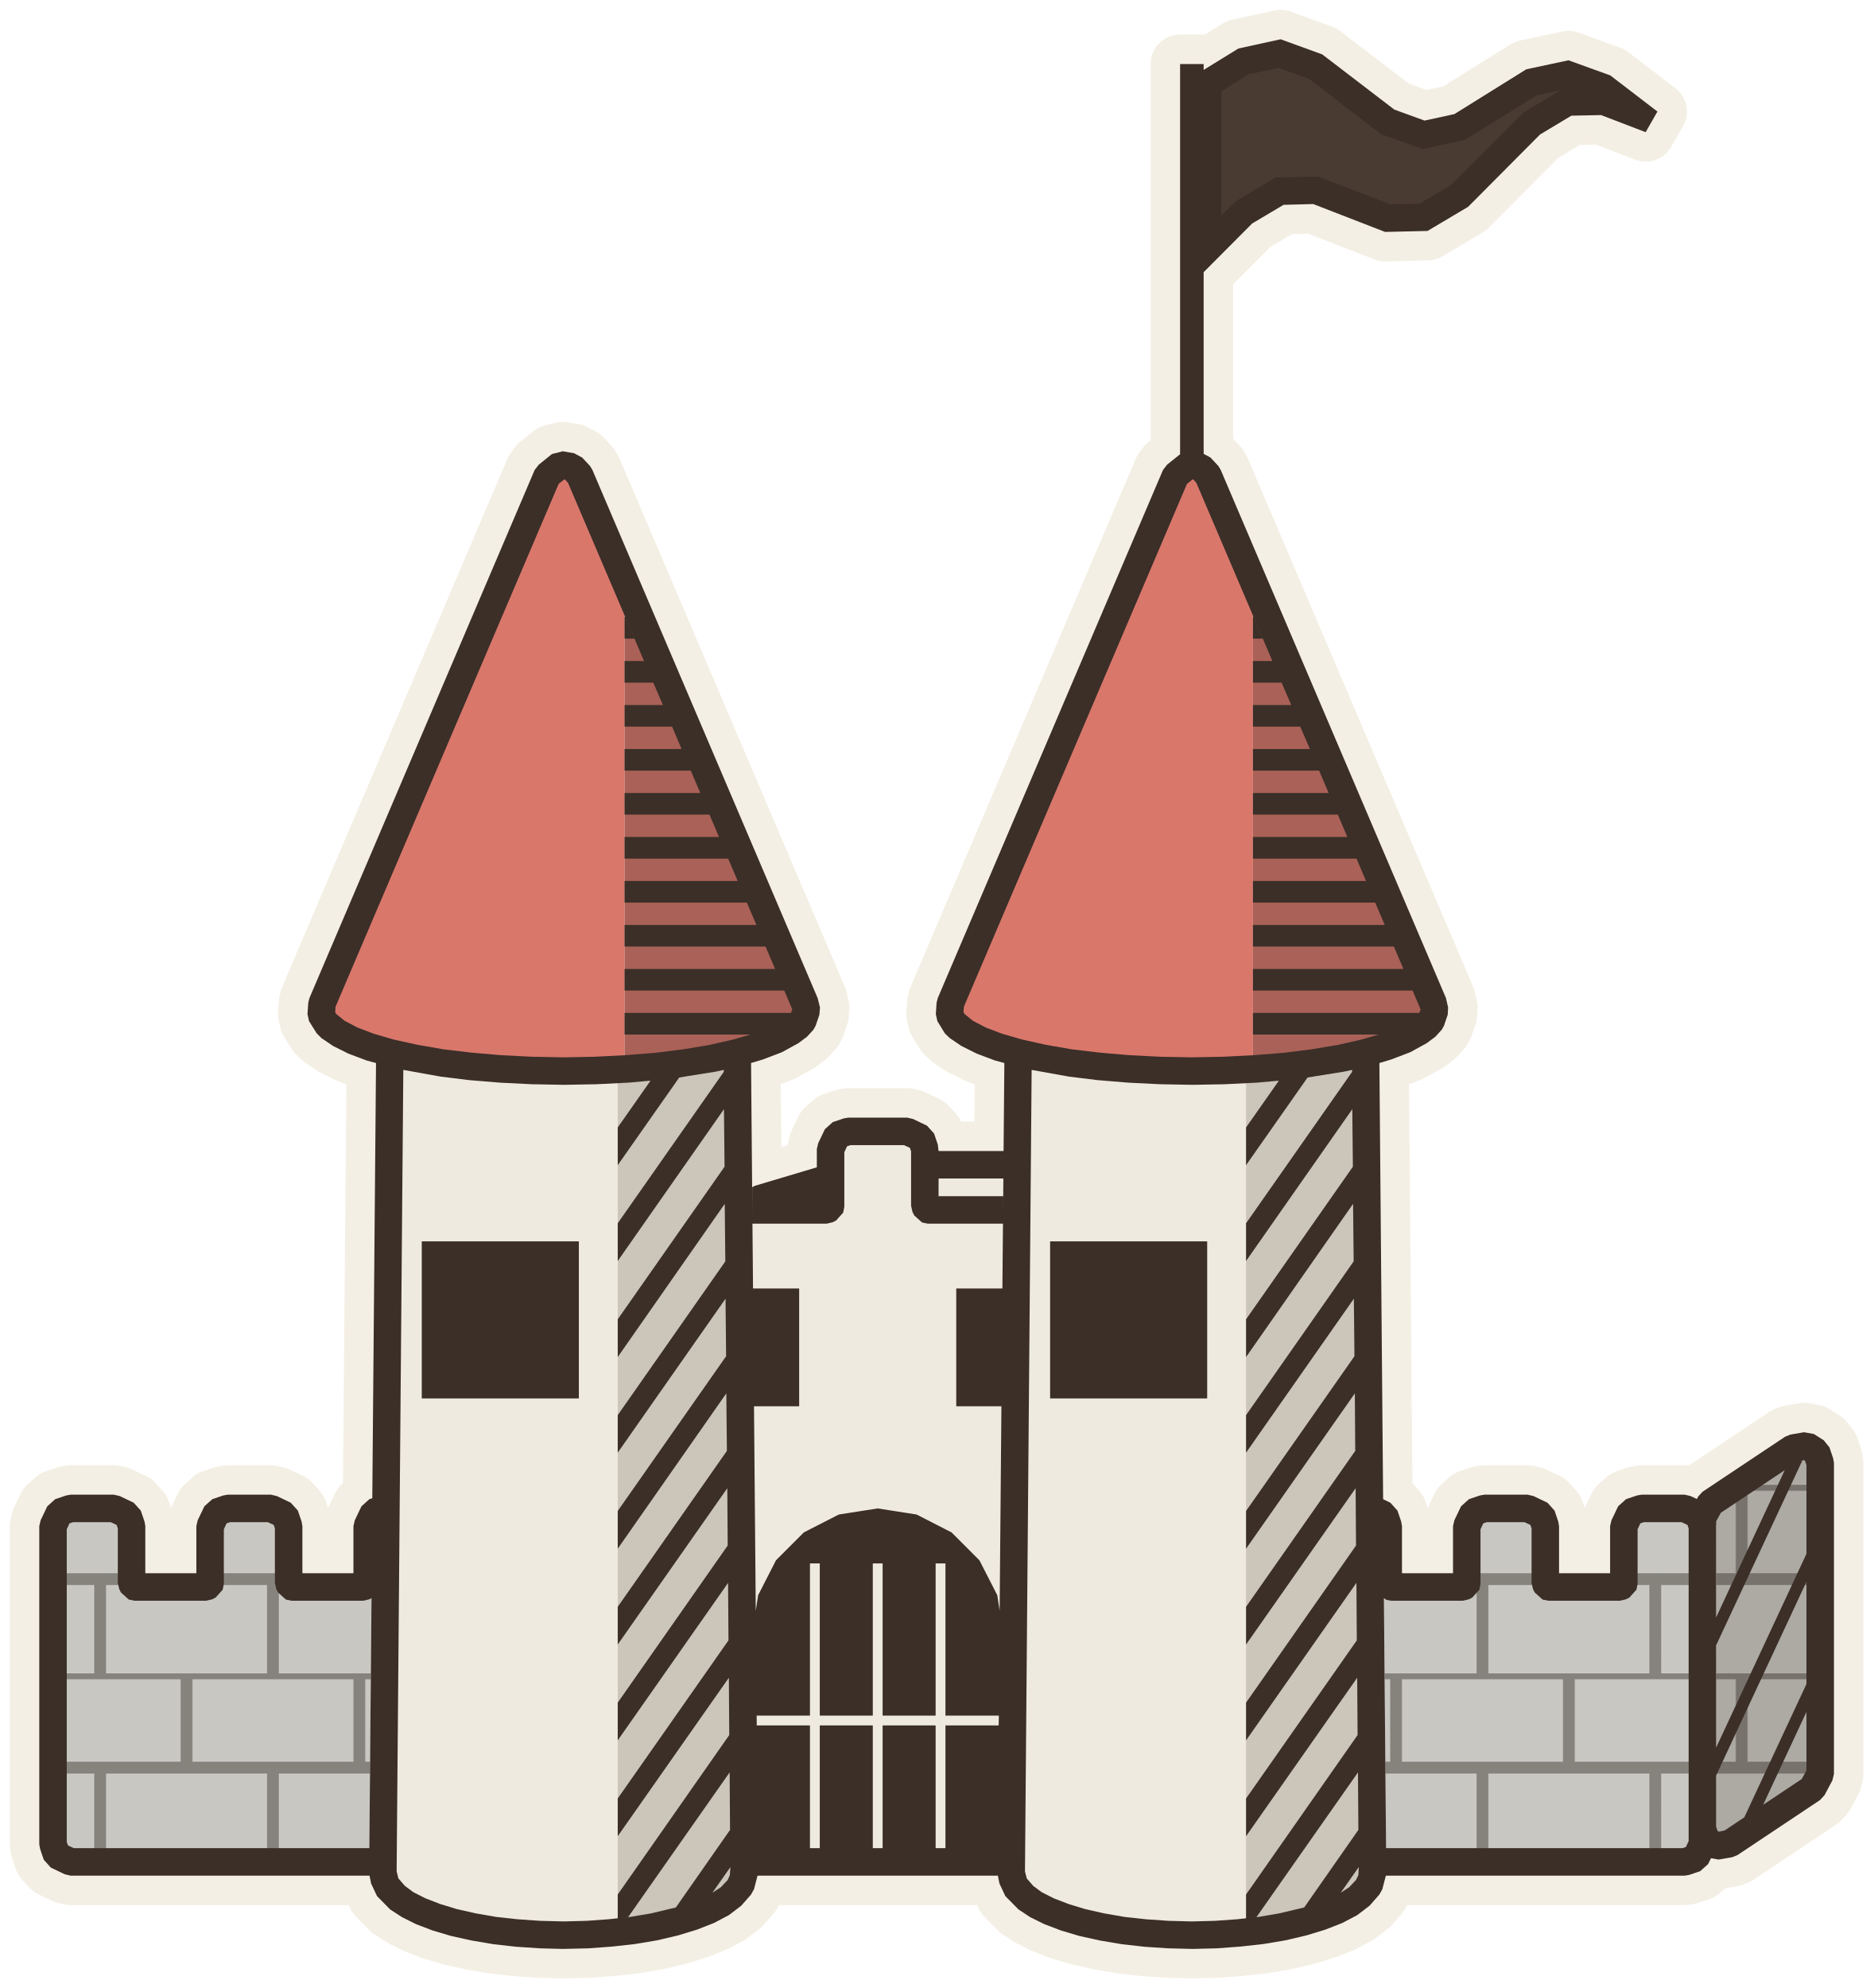
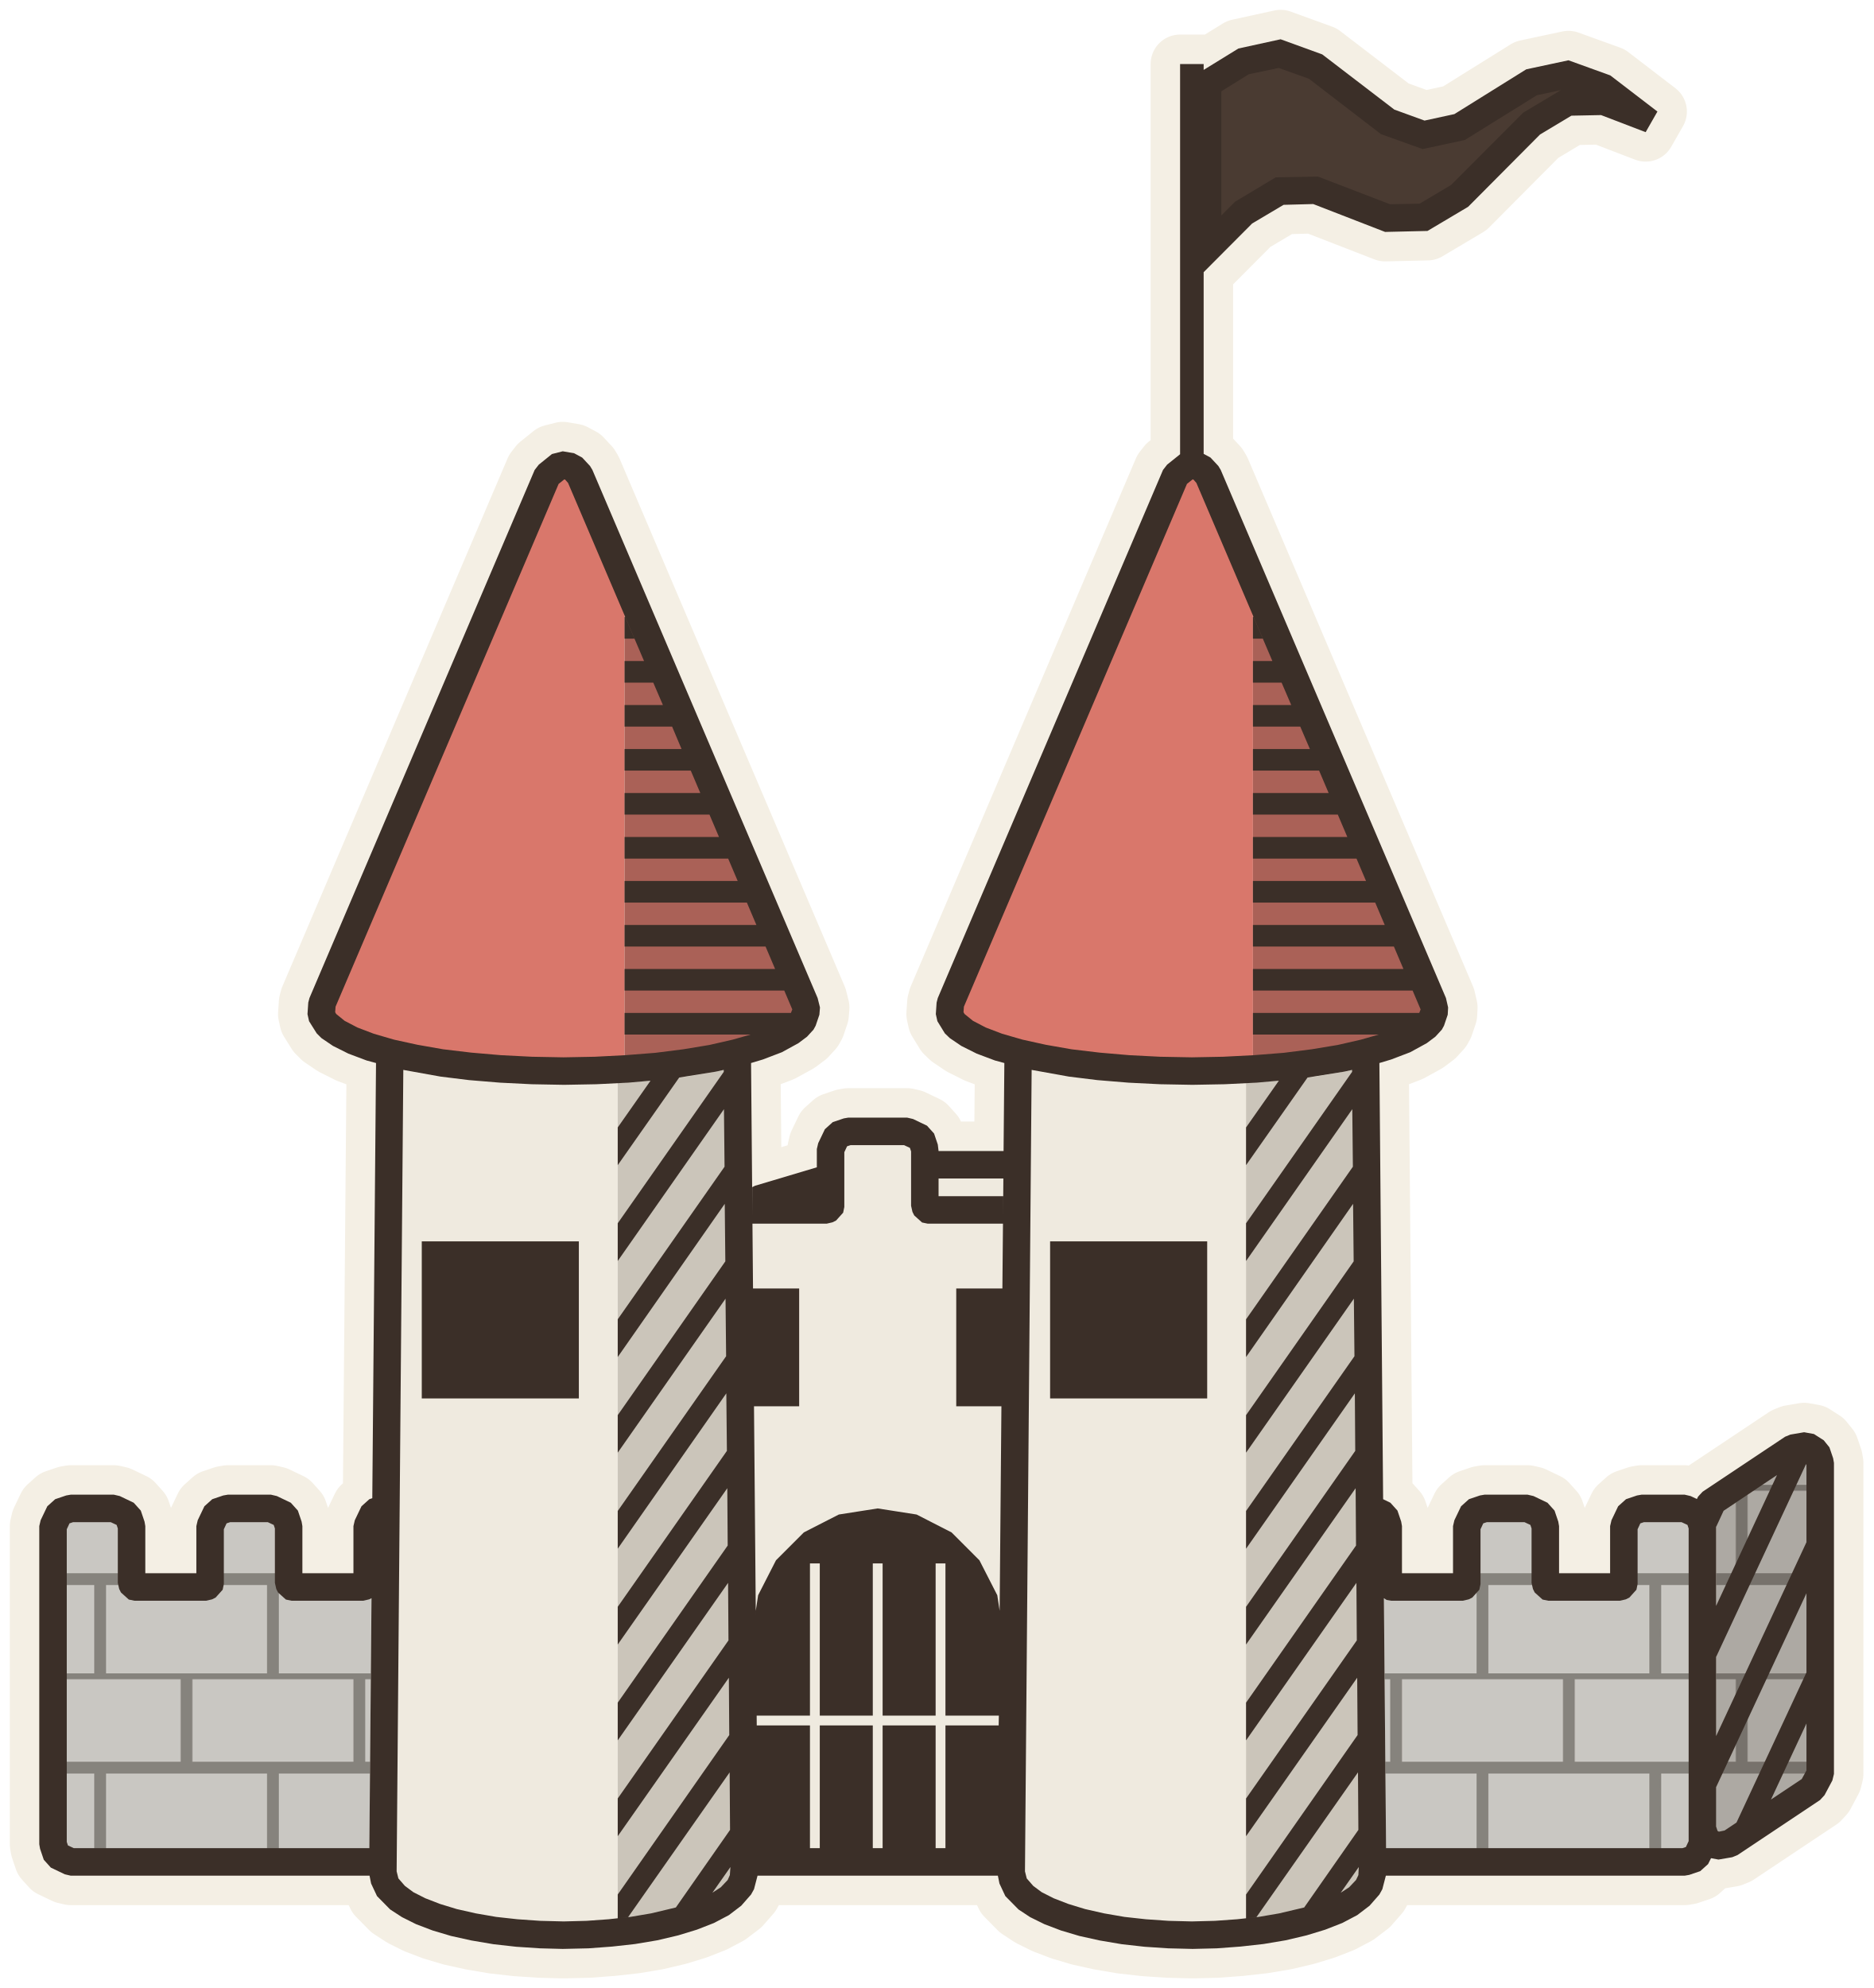
<svg xmlns="http://www.w3.org/2000/svg" viewBox="-44.7 -94.81 95.4 101.23" data-palette="wall:#EFEADF;roof:#D9776B;wood:#C9A97C;earth:#94744F;water:#8FB0B8;flag:#4A3B32;ink:#3B2F28;halo:#F4EFE4">
  <defs>
    <pattern id="pat-wall-stone-13s4b1y" width="4.4" height="4.8" patternUnits="userSpaceOnUse" patternTransform="scale(2)">
      <rect width="4.4" height="4.8" style="fill:#C9C7C2" />
      <path style="stroke:#86837D;stroke-width:0.3;fill:none" d="M0 0h4.4M0 2.4h4.4M0 0v2.4M4.4 0v2.4M2.2 2.4v2.4" />
    </pattern>
    <pattern id="pat-wall-stone-shade-13s4b1y" width="4.4" height="4.8" patternUnits="userSpaceOnUse" patternTransform="scale(2)">
      <rect width="4.4" height="4.8" style="fill:#ada9a3" />
      <path style="stroke:#77726c;stroke-width:0.3;fill:none" d="M0 0h4.4M0 2.4h4.4M0 0v2.4M4.4 0v2.4M2.2 2.4v2.4" />
    </pattern>
  </defs>
  <path data-role="sil" fill="#F4EFE4" stroke="#F4EFE4" stroke-width="3" stroke-linejoin="round" d="M-16.04 4.43L-14.73 4.4L-13.52 4.31L-12.35 4.18L-11.22 3.99L-10.16 3.74L-9.21 3.45L-8.34 3.11L-7.58 2.71L-6.95 2.23L-6.45 1.66L-6.3 1.39L-6.12 0.7L6.12 0.7L6.2 1.1L6.5 1.74L7.17 2.42L7.76 2.81L8.49 3.17L9.33 3.49L10.27 3.77L11.31 4L12.43 4.19L13.59 4.32L14.8 4.4L16.04 4.43L17.27 4.4L18.48 4.31L19.65 4.18L20.78 3.99L21.84 3.74L22.79 3.45L23.66 3.11L24.42 2.71L25.05 2.23L25.55 1.66L25.7 1.39L25.88 0.7L41.1 0.7L41.33 0.66L41.89 0.47L42.29 0.11L42.44 -0.19L42.82 -0.12L43.52 -0.24L43.79 -0.35L47.99 -3.15L48.22 -3.4L48.62 -4.15L48.7 -4.48L48.7 -20.32L48.66 -20.55L48.47 -21.11L48.18 -21.47L47.68 -21.79L47.18 -21.88L46.48 -21.76L46.21 -21.65L42.01 -18.85L41.78 -18.6L41.72 -18.48L41.4 -18.63L41.1 -18.7L38.9 -18.7L38.67 -18.66L38.11 -18.47L37.71 -18.11L37.37 -17.4L37.3 -17.1L37.3 -14.7L34.7 -14.7L34.7 -17.1L34.66 -17.33L34.47 -17.89L34.11 -18.29L33.4 -18.63L33.1 -18.7L30.9 -18.7L30.67 -18.66L30.11 -18.47L29.71 -18.11L29.37 -17.4L29.3 -17.1L29.3 -14.7L26.7 -14.7L26.7 -17.1L26.66 -17.33L26.47 -17.89L26.11 -18.29L25.74 -18.47L25.55 -40.68L26.15 -40.86L27.12 -41.23L27.96 -41.69L28.4 -42.02L28.73 -42.38L28.84 -42.58L29.03 -43.14L29.05 -43.51L28.94 -43.99L17.47 -70.88L17.35 -71.08L16.95 -71.51L16.6 -71.7L16.6 -80.95L19.07 -83.43L20.67 -84.38L22.18 -84.42L25.84 -83L28 -83.05L30.07 -84.28L33.73 -87.96L35.33 -88.92L36.84 -88.95L39.11 -88.08L39.71 -89.13L37.31 -90.97L35.18 -91.74L33.03 -91.28L29.37 -89L27.85 -88.67L26.31 -89.23L22.64 -92.04L20.52 -92.81L18.37 -92.34L16.6 -91.25L16.6 -91.55L15.4 -91.55L15.4 -71.68L14.74 -71.15L14.53 -70.88L3.06 -43.99L3 -43.76L2.96 -43.17L3.04 -42.81L3.42 -42.19L3.67 -41.95L4.26 -41.55L5.04 -41.16L5.97 -40.81L6.45 -40.68L6.41 -36.2L3.1 -36.2L3.06 -36.53L2.87 -37.09L2.51 -37.49L1.8 -37.83L1.5 -37.9L-1.5 -37.9L-1.73 -37.86L-2.29 -37.67L-2.69 -37.31L-3.03 -36.6L-3.1 -36.3L-3.1 -35.37L-6.25 -34.43L-6.39 -34.36L-6.45 -40.68L-5.85 -40.86L-4.88 -41.23L-4.04 -41.69L-3.6 -42.02L-3.27 -42.38L-3.16 -42.58L-2.97 -43.14L-2.94 -43.51L-3.06 -43.99L-14.53 -70.88L-14.65 -71.08L-15.05 -71.51L-15.46 -71.73L-16.04 -71.83L-16.59 -71.69L-17.26 -71.15L-17.47 -70.88L-28.94 -43.99L-29 -43.76L-29.04 -43.17L-28.96 -42.81L-28.57 -42.19L-28.33 -41.95L-27.74 -41.55L-26.96 -41.16L-26.03 -40.81L-25.55 -40.68L-25.74 -18.52L-25.89 -18.47L-26.29 -18.11L-26.63 -17.4L-26.7 -17.1L-26.7 -14.7L-29.3 -14.7L-29.3 -17.1L-29.34 -17.33L-29.53 -17.89L-29.89 -18.29L-30.6 -18.63L-30.9 -18.7L-33.1 -18.7L-33.33 -18.66L-33.89 -18.47L-34.29 -18.11L-34.63 -17.4L-34.7 -17.1L-34.7 -14.7L-37.3 -14.7L-37.3 -17.1L-37.34 -17.33L-37.53 -17.89L-37.89 -18.29L-38.6 -18.63L-38.9 -18.7L-41.1 -18.7L-41.33 -18.66L-41.89 -18.47L-42.29 -18.11L-42.63 -17.4L-42.7 -17.1L-42.7 -0.9L-42.66 -0.67L-42.47 -0.11L-42.11 0.29L-41.4 0.63L-41.1 0.7L-25.88 0.7L-25.8 1.1L-25.5 1.74L-24.83 2.42L-24.23 2.81L-23.51 3.17L-22.67 3.49L-21.73 3.77L-20.69 4L-19.57 4.19L-18.41 4.32L-17.2 4.4Z" />
  <path data-role="wall" fill="#EFEADF" d="M15.98 3.73L17.23 3.7L18.76 3.58L18.76 -39.66L17.62 -39.6L15.97 -39.57L14.33 -39.6L12.71 -39.68L11.13 -39.82L9.66 -40L8.25 -40.24L7.14 -40.48L6.82 0.69L6.96 1.14L7.2 1.5L7.57 1.84L8.08 2.19L8.74 2.52L9.53 2.82L10.42 3.09L11.42 3.31L12.51 3.49L13.64 3.62L14.81 3.7ZM-16.02 3.73L-14.78 3.7L-13.24 3.58L-13.24 -39.66L-14.38 -39.6L-16.03 -39.57L-17.67 -39.6L-19.29 -39.68L-20.87 -39.82L-22.34 -40L-23.75 -40.24L-24.86 -40.48L-25.18 0.69L-25.04 1.14L-24.8 1.5L-24.43 1.84L-23.92 2.19L-23.26 2.52L-22.47 2.82L-21.58 3.09L-20.58 3.31L-19.49 3.49L-18.36 3.62L-17.18 3.7ZM6.38 -33.2L2.55 -33.2L2.49 -33.22L2.4 -33.41L2.4 -36.3L2.21 -36.86L1.5 -37.2L-1.5 -37.2L-2.06 -37.01L-2.4 -36.3L-2.4 -33.35L-2.42 -33.29L-2.6 -33.2L-6.38 -33.2L-6.11 0L6.11 0ZM6.4 -35.5L3.1 -35.5L3.1 -33.9L6.39 -33.9ZM-3.1 -34.64L-5.59 -33.9L-3.1 -33.9Z" />
  <path data-role="wall-shade" fill="#cbc5ba" d="M-13.24 3.58L-12.46 3.49L-11.37 3.3L-10.36 3.07L-9.46 2.8L-8.66 2.48L-7.98 2.13L-7.44 1.74L-7.06 1.31L-6.85 0.86L-6.8 0.51L-7.14 -40.48L-8.33 -40.23L-9.73 -39.99L-11.19 -39.81L-13.24 -39.66ZM18.76 3.58L19.54 3.49L20.63 3.3L21.64 3.07L22.54 2.8L23.34 2.48L24.02 2.13L24.56 1.74L24.94 1.31L25.15 0.86L25.2 0.51L24.86 -40.48L23.67 -40.23L22.27 -39.99L20.81 -39.81L18.76 -39.66Z" />
  <path data-role="wall-stone" fill="url(#pat-wall-stone-13s4b1y)" d="M-25.75 -17.62L-26 -17.1L-26 -14.15L-26.02 -14.09L-26.2 -14L-29.85 -14L-29.91 -14.02L-30 -14.21L-30 -17.1L-30.19 -17.66L-30.9 -18L-33.1 -18L-33.66 -17.81L-34 -17.1L-34 -14.15L-34.02 -14.09L-34.2 -14L-37.85 -14L-37.91 -14.02L-38 -14.21L-38 -17.1L-38.19 -17.66L-38.9 -18L-41.1 -18L-41.66 -17.81L-42 -17.1L-42 -0.9L-41.81 -0.34L-41.1 0L-25.89 0ZM41.66 -0.19L42 -0.9L42 -17.1L41.81 -17.66L41.1 -18L38.9 -18L38.34 -17.81L38 -17.1L38 -14.15L37.98 -14.09L37.8 -14L34.15 -14L34.09 -14.02L34 -14.21L34 -17.1L33.81 -17.66L33.1 -18L30.9 -18L30.34 -17.81L30 -17.1L30 -14.15L29.98 -14.09L29.8 -14L26.15 -14L26.09 -14.02L26 -14.21L26 -17.1L25.81 -17.66L25.75 -17.69L25.89 0L41.1 0Z" />
  <path data-role="wall-stone-shade" fill="url(#pat-wall-stone-shade-13s4b1y)" d="M43.4 -0.93L47.6 -3.73L48 -4.48L48 -20.32L47.81 -20.88L47.31 -21.19L46.6 -21.07L42.4 -18.27L42.3 -18.08L42.47 -17.89L42.66 -17.33L42.7 -17.1L42.69 -0.81Z" />
  <path data-role="roof" fill="#D9776B" d="M-16.02 -40.27L-14.36 -40.3L-12.89 -40.37L-12.89 -65.26L-15.17 -70.61L-15.57 -71.04L-16.15 -71.14L-16.83 -70.61L-28.3 -43.71L-28.34 -43.12L-28.18 -42.81L-27.91 -42.52L-27.42 -42.17L-26.71 -41.82L-25.83 -41.49L-24.76 -41.18L-23.55 -40.91L-22.18 -40.69L-20.75 -40.51L-19.2 -40.38L-17.61 -40.3ZM15.98 -40.27L17.64 -40.3L19.11 -40.37L19.11 -65.26L16.83 -70.61L16.43 -71.04L15.85 -71.14L15.17 -70.61L3.7 -43.71L3.66 -43.12L3.82 -42.81L4.09 -42.52L4.58 -42.17L5.29 -41.82L6.17 -41.49L7.24 -41.18L8.45 -40.91L9.82 -40.69L11.25 -40.51L12.8 -40.38L14.39 -40.3Z" />
  <path data-role="roof-shade" fill="#aa6157" d="M-12.89 -40.37L-11.22 -40.51L-9.78 -40.69L-8.4 -40.92L-7.18 -41.2L-6.1 -41.51L-5.2 -41.86L-4.45 -42.25L-4.09 -42.52L-3.82 -42.81L-3.63 -43.37L-3.7 -43.71L-12.89 -65.26ZM19.11 -40.37L20.78 -40.51L22.22 -40.69L23.59 -40.92L24.82 -41.2L25.9 -41.51L26.8 -41.86L27.55 -42.25L27.91 -42.52L28.18 -42.81L28.37 -43.37L28.3 -43.71L19.11 -65.26Z" />
  <path data-role="flag" fill="#4A3B32" d="M18.63 -83.98L20.47 -85.08L22.3 -85.12L25.97 -83.71L27.8 -83.75L29.63 -84.84L33.3 -88.52L35.13 -89.61L36.97 -89.65L38.8 -88.95L36.97 -90.35L35.13 -91.01L33.3 -90.62L29.63 -88.34L27.8 -87.95L25.97 -88.61L22.3 -91.42L20.47 -92.08L18.63 -91.69L16.8 -90.55L16.8 -82.15Z" />
-   <path data-role="ink" fill="#3B2F28" d="M19.07 -83.43L20.67 -84.38L22.18 -84.42L25.84 -83L28 -83.05L30.07 -84.28L33.73 -87.96L35.33 -88.92L36.84 -88.95L39.11 -88.08L39.71 -89.13L37.31 -90.97L35.18 -91.74L33.03 -91.28L29.37 -89L27.85 -88.67L26.31 -89.23L22.64 -92.04L20.52 -92.81L18.37 -92.34L16.6 -91.25L16.6 -80.95ZM-16.04 4.43L-14.73 4.4L-13.52 4.31L-12.35 4.18L-11.22 3.99L-10.16 3.74L-9.21 3.45L-8.34 3.11L-7.58 2.71L-6.95 2.23L-6.45 1.66L-6.3 1.39L-6.12 0.7L6.12 0.7L6.2 1.1L6.5 1.74L7.17 2.42L7.76 2.81L8.49 3.17L9.33 3.49L10.27 3.77L11.31 4L12.43 4.19L13.59 4.32L14.8 4.4L16.04 4.43L17.27 4.4L18.48 4.31L19.65 4.18L20.78 3.99L21.84 3.74L22.79 3.45L23.66 3.11L24.42 2.71L25.05 2.23L25.55 1.66L25.7 1.39L25.88 0.7L41.1 0.7L41.33 0.66L41.89 0.47L42.29 0.11L42.44 -0.19L42.82 -0.12L43.52 -0.24L43.79 -0.35L47.99 -3.15L48.22 -3.4L48.62 -4.15L48.7 -4.48L48.7 -20.32L48.66 -20.55L48.47 -21.11L48.18 -21.47L47.68 -21.79L47.18 -21.88L46.48 -21.76L46.21 -21.65L42.01 -18.85L41.78 -18.6L41.72 -18.48L41.4 -18.63L41.1 -18.7L38.9 -18.7L38.67 -18.66L38.11 -18.47L37.71 -18.11L37.37 -17.4L37.3 -17.1L37.3 -14.7L34.7 -14.7L34.7 -17.1L34.66 -17.33L34.47 -17.89L34.11 -18.29L33.4 -18.63L33.1 -18.7L30.9 -18.7L30.67 -18.66L30.11 -18.47L29.71 -18.11L29.37 -17.4L29.3 -17.1L29.3 -14.7L26.7 -14.7L26.7 -17.1L26.66 -17.33L26.47 -17.89L26.11 -18.29L25.74 -18.47L25.55 -40.68L26.15 -40.86L27.12 -41.23L27.96 -41.69L28.4 -42.02L28.73 -42.38L28.84 -42.58L29.03 -43.14L29.05 -43.51L28.94 -43.99L17.47 -70.88L17.35 -71.08L16.95 -71.51L16.6 -71.7L16.6 -91.55L15.4 -91.55L15.4 -71.68L14.74 -71.15L14.53 -70.88L3.06 -43.99L3 -43.76L2.96 -43.17L3.04 -42.81L3.42 -42.19L3.67 -41.95L4.26 -41.55L5.04 -41.16L5.97 -40.81L6.45 -40.68L6.41 -36.2L3.1 -36.2L3.06 -36.53L2.87 -37.09L2.51 -37.49L1.8 -37.83L1.5 -37.9L-1.5 -37.9L-1.73 -37.86L-2.29 -37.67L-2.69 -37.31L-3.03 -36.6L-3.1 -36.3L-3.1 -35.37L-6.25 -34.43L-6.39 -34.36L-6.38 -32.5L-2.6 -32.5L-2.3 -32.57L-2.12 -32.66L-1.76 -33.06L-1.7 -33.35L-1.7 -36.14L-1.56 -36.44L-1.38 -36.5L1.34 -36.5L1.64 -36.36L1.7 -36.18L1.7 -33.41L1.77 -33.1L1.86 -32.92L2.26 -32.56L2.55 -32.5L6.38 -32.5L6.39 -33.9L3.1 -33.9L3.1 -34.8L6.4 -34.8L6.35 -29.2L4 -29.2L4 -23.2L6.3 -23.2L6.21 -12.79L6.09 -13.58L5.18 -15.36L3.76 -16.78L1.98 -17.69L0 -18L-1.98 -17.69L-3.76 -16.78L-5.18 -15.36L-6.09 -13.58L-6.21 -12.79L-6.17 -7.45L-3.45 -7.45L-3.45 -15.2L-2.95 -15.2L-2.95 -7.45L-0.25 -7.45L-0.25 -15.2L0.25 -15.2L0.25 -7.45L2.95 -7.45L2.95 -15.2L3.45 -15.2L3.45 -7.45L6.17 -7.45L6.16 -6.95L3.45 -6.95L3.45 -0.7L2.95 -0.7L2.95 -6.95L0.25 -6.95L0.25 -0.7L-0.25 -0.7L-0.25 -6.95L-2.95 -6.95L-2.95 -0.7L-3.45 -0.7L-3.45 -6.95L-6.16 -6.95L-6.3 -23.2L-4 -23.2L-4 -29.2L-6.35 -29.2L-6.45 -40.68L-5.85 -40.86L-4.88 -41.23L-4.04 -41.69L-3.6 -42.02L-3.27 -42.38L-3.16 -42.58L-2.97 -43.14L-2.94 -43.51L-3.06 -43.99L-14.53 -70.88L-14.65 -71.08L-15.05 -71.51L-15.46 -71.73L-16.04 -71.83L-16.59 -71.69L-17.26 -71.15L-17.47 -70.88L-28.94 -43.99L-29 -43.76L-29.04 -43.17L-28.96 -42.81L-28.57 -42.19L-28.33 -41.95L-27.74 -41.55L-26.96 -41.16L-26.03 -40.81L-25.55 -40.68L-25.74 -18.52L-25.89 -18.47L-26.29 -18.11L-26.63 -17.4L-26.7 -17.1L-26.7 -14.7L-29.3 -14.7L-29.3 -17.1L-29.34 -17.33L-29.53 -17.89L-29.89 -18.29L-30.6 -18.63L-30.9 -18.7L-33.1 -18.7L-33.33 -18.66L-33.89 -18.47L-34.29 -18.11L-34.63 -17.4L-34.7 -17.1L-34.7 -14.7L-37.3 -14.7L-37.3 -17.1L-37.34 -17.33L-37.53 -17.89L-37.89 -18.29L-38.6 -18.63L-38.9 -18.7L-41.1 -18.7L-41.33 -18.66L-41.89 -18.47L-42.29 -18.11L-42.63 -17.4L-42.7 -17.1L-42.7 -0.9L-42.66 -0.67L-42.47 -0.11L-42.11 0.29L-41.4 0.63L-41.1 0.7L-25.88 0.7L-25.8 1.1L-25.5 1.74L-24.83 2.42L-24.23 2.81L-23.51 3.17L-22.67 3.49L-21.73 3.77L-20.69 4L-19.57 4.19L-18.41 4.32L-17.2 4.4ZM17.5 -90.16L18.9 -91.03L20.42 -91.35L21.96 -90.8L25.63 -87.98L27.75 -87.22L29.9 -87.68L33.57 -89.96L34.79 -90.22L32.87 -89.07L29.2 -85.39L27.6 -84.44L26.09 -84.41L22.42 -85.82L20.27 -85.78L18.2 -84.54L17.5 -83.84ZM16 -40.97L14.38 -41L12.81 -41.08L11.3 -41.21L9.87 -41.38L8.56 -41.61L7.38 -41.87L6.34 -42.17L5.5 -42.49L4.85 -42.83L4.42 -43.18L4.37 -43.27L4.39 -43.55L15.75 -70.17L16.04 -70.4L16.08 -70.39L16.23 -70.22L20.1 -61.15L19.11 -61.15L19.11 -60.05L20.57 -60.05L21.06 -58.91L19.11 -58.91L19.11 -57.81L21.52 -57.81L22.01 -56.67L19.11 -56.67L19.11 -55.57L22.48 -55.57L27.65 -43.41L27.58 -43.23L19.11 -43.23L19.11 -42.13L25.52 -42.13L24.61 -41.87L23.43 -41.6L22.1 -41.38L20.68 -41.2L19.16 -41.08L17.59 -41ZM-16 -40.97L-17.61 -41L-19.19 -41.08L-20.7 -41.21L-22.13 -41.38L-23.44 -41.61L-24.63 -41.87L-25.66 -42.17L-26.5 -42.49L-27.15 -42.83L-27.58 -43.18L-27.63 -43.27L-27.61 -43.55L-16.25 -70.17L-15.96 -70.4L-15.92 -70.39L-15.77 -70.22L-11.9 -61.15L-12.89 -61.15L-12.89 -60.05L-11.43 -60.05L-10.94 -58.91L-12.89 -58.91L-12.89 -57.81L-10.47 -57.81L-9.99 -56.67L-12.89 -56.67L-12.89 -55.57L-9.52 -55.57L-4.35 -43.41L-4.42 -43.23L-12.89 -43.23L-12.89 -42.13L-6.47 -42.13L-7.39 -41.87L-8.57 -41.6L-9.9 -41.38L-11.32 -41.2L-12.85 -41.08L-14.41 -41ZM19.14 -63.39L19.11 -63.39L19.11 -62.29L19.61 -62.29ZM-12.86 -63.39L-12.89 -63.39L-12.89 -62.29L-12.39 -62.29ZM22.97 -54.43L19.11 -54.43L19.11 -53.33L23.44 -53.33ZM-9.03 -54.43L-12.89 -54.43L-12.89 -53.33L-8.56 -53.33ZM23.92 -52.19L19.11 -52.19L19.11 -51.09L24.39 -51.09ZM-8.08 -52.19L-12.89 -52.19L-12.89 -51.09L-7.61 -51.09ZM24.88 -49.95L19.11 -49.95L19.11 -48.85L25.35 -48.85ZM-7.12 -49.95L-12.89 -49.95L-12.89 -48.85L-6.65 -48.85ZM25.83 -47.71L19.11 -47.71L19.11 -46.61L26.3 -46.61ZM-6.17 -47.71L-12.89 -47.71L-12.89 -46.61L-5.7 -46.61ZM26.79 -45.47L19.11 -45.47L19.11 -44.37L27.26 -44.37ZM-5.21 -45.47L-12.89 -45.47L-12.89 -44.37L-4.74 -44.37ZM16 3.03L14.81 3L13.66 2.92L12.57 2.8L11.53 2.62L10.56 2.4L9.71 2.14L8.96 1.85L8.35 1.54L7.92 1.22L7.59 0.84L7.5 0.48L7.84 -40.33L9.73 -39.99L11.19 -39.81L12.77 -39.68L14.38 -39.6L16.03 -39.57L17.67 -39.6L19.29 -39.68L20.43 -39.78L18.76 -37.4L18.76 -35.48L21.89 -39.94L23.75 -40.24L24.16 -40.33L24.16 -40.23L18.76 -32.52L18.76 -30.6L24.17 -38.33L24.2 -35.4L18.76 -27.63L18.76 -25.71L24.21 -33.51L24.24 -30.58L18.76 -22.75L18.76 -20.84L24.25 -28.68L24.28 -25.75L18.76 -17.87L18.76 -15.95L24.3 -23.86L24.32 -20.93L18.76 -12.99L18.76 -11.07L24.34 -19.03L24.36 -16.11L18.76 -8.11L18.76 -6.19L24.38 -14.21L24.4 -11.28L18.76 -3.23L18.76 -1.31L24.42 -9.38L24.44 -6.46L18.76 1.66L18.76 2.87L19.29 2.81L24.46 -4.56L24.48 -1.63L21.72 2.32L20.45 2.62L19.4 2.8L18.3 2.92L17.17 3ZM-15.99 3.03L-17.19 3L-18.34 2.92L-19.43 2.8L-20.47 2.62L-21.44 2.4L-22.29 2.14L-23.04 1.85L-23.65 1.54L-24.08 1.22L-24.41 0.84L-24.5 0.48L-24.16 -40.33L-22.27 -39.99L-20.81 -39.81L-19.23 -39.68L-17.62 -39.6L-15.97 -39.57L-14.33 -39.6L-12.71 -39.68L-11.57 -39.78L-13.24 -37.4L-13.24 -35.48L-10.11 -39.94L-8.25 -40.24L-7.84 -40.33L-7.84 -40.23L-13.24 -32.52L-13.24 -30.6L-7.83 -38.33L-7.8 -35.4L-13.24 -27.63L-13.24 -25.71L-7.79 -33.51L-7.76 -30.58L-13.24 -22.75L-13.24 -20.84L-7.75 -28.68L-7.72 -25.75L-13.24 -17.87L-13.24 -15.95L-7.71 -23.86L-7.68 -20.93L-13.24 -12.99L-13.24 -11.07L-7.66 -19.03L-7.64 -16.11L-13.24 -8.11L-13.24 -6.19L-7.62 -14.21L-7.6 -11.28L-13.24 -3.23L-13.24 -1.31L-7.58 -9.38L-7.56 -6.46L-13.24 1.66L-13.24 2.87L-12.71 2.81L-7.54 -4.56L-7.52 -1.63L-10.28 2.32L-11.54 2.62L-12.6 2.8L-13.71 2.92L-14.83 3ZM16.78 -31.6L8.78 -31.6L8.78 -23.6L16.78 -23.6ZM-15.22 -31.6L-23.22 -31.6L-23.22 -23.6L-15.22 -23.6ZM42.77 -1.58L42.7 -1.8L42.7 -17.34L42.94 -17.78L46.87 -20.4L47.16 -20.46L47.23 -20.42L47.3 -20.2L47.3 -15.69L42.7 -5.82L42.7 -4.4L47.3 -14.27L47.3 -9.06L44.13 -2.26L45.09 -2.9L47.3 -7.64L47.3 -4.66L47.06 -4.22L43.13 -1.6L42.84 -1.54ZM47.09 -20.44L46.87 -20.4L46.2 -19.96L42.7 -12.45L42.7 -11.03ZM-40.94 -0.7L-41.24 -0.84L-41.3 -1.02L-41.3 -16.94L-41.16 -17.24L-40.98 -17.3L-39.06 -17.3L-38.76 -17.16L-38.7 -16.98L-38.7 -14.21L-38.63 -13.9L-38.54 -13.72L-38.14 -13.36L-37.85 -13.3L-34.2 -13.3L-33.9 -13.37L-33.72 -13.46L-33.36 -13.86L-33.3 -14.15L-33.3 -16.94L-33.16 -17.24L-32.98 -17.3L-31.06 -17.3L-30.76 -17.16L-30.7 -16.98L-30.7 -14.21L-30.63 -13.9L-30.54 -13.72L-30.14 -13.36L-29.85 -13.3L-26.2 -13.3L-25.9 -13.37L-25.78 -13.43L-25.89 -0.7ZM25.78 -13.43L25.92 -13.34L26.15 -13.3L29.8 -13.3L30.1 -13.37L30.28 -13.46L30.64 -13.86L30.7 -14.15L30.7 -16.94L30.84 -17.24L31.02 -17.3L32.94 -17.3L33.24 -17.16L33.3 -16.98L33.3 -14.21L33.37 -13.9L33.46 -13.72L33.86 -13.36L34.15 -13.3L37.8 -13.3L38.1 -13.37L38.28 -13.46L38.64 -13.86L38.7 -14.15L38.7 -16.94L38.84 -17.24L39.02 -17.3L40.94 -17.3L41.24 -17.16L41.3 -16.98L41.3 -1.06L41.16 -0.76L40.98 -0.7L25.89 -0.7ZM24.5 0.26L24.48 0.67L24.36 0.92L24.01 1.29L23.58 1.57ZM-7.5 0.26L-7.53 0.67L-7.64 0.92L-7.99 1.29L-8.42 1.57Z" />
+   <path data-role="ink" fill="#3B2F28" d="M19.07 -83.43L20.67 -84.38L22.18 -84.42L25.84 -83L28 -83.05L30.07 -84.28L33.73 -87.96L35.33 -88.92L36.84 -88.95L39.11 -88.08L39.71 -89.13L37.31 -90.97L35.18 -91.74L33.03 -91.28L29.37 -89L27.85 -88.67L26.31 -89.23L22.64 -92.04L20.52 -92.81L18.37 -92.34L16.6 -91.25L16.6 -80.95ZM-16.04 4.43L-14.73 4.4L-13.52 4.31L-12.35 4.18L-11.22 3.99L-10.16 3.74L-9.21 3.45L-8.34 3.11L-7.58 2.71L-6.95 2.23L-6.45 1.66L-6.3 1.39L-6.12 0.7L6.12 0.7L6.2 1.1L6.5 1.74L7.17 2.42L7.76 2.81L8.49 3.17L9.33 3.49L10.27 3.77L11.31 4L12.43 4.19L13.59 4.32L14.8 4.4L16.04 4.43L17.27 4.4L18.48 4.31L19.65 4.18L20.78 3.99L21.84 3.74L22.79 3.45L23.66 3.11L24.42 2.71L25.05 2.23L25.55 1.66L25.7 1.39L25.88 0.7L41.1 0.7L41.33 0.66L41.89 0.47L42.29 0.11L42.44 -0.19L42.82 -0.12L43.52 -0.24L43.79 -0.35L47.99 -3.15L48.22 -3.4L48.62 -4.15L48.7 -4.48L48.7 -20.32L48.66 -20.55L48.47 -21.11L48.18 -21.47L47.68 -21.79L47.18 -21.88L46.48 -21.76L46.21 -21.65L42.01 -18.85L41.78 -18.6L41.72 -18.48L41.4 -18.63L41.1 -18.7L38.9 -18.7L38.67 -18.66L38.11 -18.47L37.71 -18.11L37.37 -17.4L37.3 -17.1L37.3 -14.7L34.7 -14.7L34.7 -17.1L34.66 -17.33L34.47 -17.89L34.11 -18.29L33.4 -18.63L33.1 -18.7L30.9 -18.7L30.67 -18.66L30.11 -18.47L29.71 -18.11L29.37 -17.4L29.3 -17.1L29.3 -14.7L26.7 -14.7L26.7 -17.1L26.66 -17.33L26.47 -17.89L26.11 -18.29L25.74 -18.47L25.55 -40.68L26.15 -40.86L27.12 -41.23L27.96 -41.69L28.4 -42.02L28.73 -42.38L28.84 -42.58L29.03 -43.14L29.05 -43.51L28.94 -43.99L17.47 -70.88L17.35 -71.08L16.95 -71.51L16.6 -71.7L16.6 -91.55L15.4 -91.55L15.4 -71.68L14.74 -71.15L14.53 -70.88L3.06 -43.99L3 -43.76L2.96 -43.17L3.04 -42.81L3.42 -42.19L3.67 -41.95L4.26 -41.55L5.04 -41.16L5.97 -40.81L6.45 -40.68L6.41 -36.2L3.1 -36.2L3.06 -36.53L2.87 -37.09L2.51 -37.49L1.8 -37.83L1.5 -37.9L-1.5 -37.9L-1.73 -37.86L-2.29 -37.67L-2.69 -37.31L-3.03 -36.6L-3.1 -36.3L-3.1 -35.37L-6.25 -34.43L-6.39 -34.36L-6.38 -32.5L-2.6 -32.5L-2.3 -32.57L-2.12 -32.66L-1.76 -33.06L-1.7 -33.35L-1.7 -36.14L-1.56 -36.44L-1.38 -36.5L1.34 -36.5L1.64 -36.36L1.7 -36.18L1.7 -33.41L1.77 -33.1L1.86 -32.92L2.26 -32.56L2.55 -32.5L6.38 -32.5L6.39 -33.9L3.1 -33.9L3.1 -34.8L6.4 -34.8L6.35 -29.2L4 -29.2L4 -23.2L6.3 -23.2L6.21 -12.79L6.09 -13.58L5.18 -15.36L3.76 -16.78L1.98 -17.69L0 -18L-1.98 -17.69L-3.76 -16.78L-5.18 -15.36L-6.09 -13.58L-6.21 -12.79L-6.17 -7.45L-3.45 -7.45L-3.45 -15.2L-2.95 -15.2L-2.95 -7.45L-0.25 -7.45L-0.25 -15.2L0.25 -15.2L0.25 -7.45L2.95 -7.45L2.95 -15.2L3.45 -15.2L3.45 -7.45L6.17 -7.45L6.16 -6.95L3.45 -6.95L3.45 -0.7L2.95 -0.7L2.95 -6.95L0.25 -6.95L0.25 -0.7L-0.25 -0.7L-0.25 -6.95L-2.95 -6.95L-2.95 -0.7L-3.45 -0.7L-3.45 -6.95L-6.16 -6.95L-6.3 -23.2L-4 -23.2L-4 -29.2L-6.35 -29.2L-6.45 -40.68L-5.85 -40.86L-4.88 -41.23L-4.04 -41.69L-3.6 -42.02L-3.27 -42.38L-3.16 -42.58L-2.97 -43.14L-2.94 -43.51L-3.06 -43.99L-14.53 -70.88L-14.65 -71.08L-15.05 -71.51L-15.46 -71.73L-16.04 -71.83L-16.59 -71.69L-17.26 -71.15L-17.47 -70.88L-28.94 -43.99L-29 -43.76L-29.04 -43.17L-28.96 -42.81L-28.57 -42.19L-28.33 -41.95L-27.74 -41.55L-26.96 -41.16L-26.03 -40.81L-25.55 -40.68L-25.74 -18.52L-25.89 -18.47L-26.29 -18.11L-26.63 -17.4L-26.7 -17.1L-26.7 -14.7L-29.3 -14.7L-29.3 -17.1L-29.34 -17.33L-29.53 -17.89L-29.89 -18.29L-30.6 -18.63L-30.9 -18.7L-33.1 -18.7L-33.33 -18.66L-33.89 -18.47L-34.29 -18.11L-34.63 -17.4L-34.7 -17.1L-34.7 -14.7L-37.3 -14.7L-37.3 -17.1L-37.34 -17.33L-37.53 -17.89L-37.89 -18.29L-38.6 -18.63L-38.9 -18.7L-41.1 -18.7L-41.33 -18.66L-41.89 -18.47L-42.29 -18.11L-42.63 -17.4L-42.7 -17.1L-42.7 -0.9L-42.66 -0.67L-42.47 -0.11L-42.11 0.29L-41.4 0.63L-41.1 0.7L-25.88 0.7L-25.8 1.1L-25.5 1.74L-24.83 2.42L-24.23 2.81L-23.51 3.17L-22.67 3.49L-21.73 3.77L-20.69 4L-19.57 4.19L-18.41 4.32L-17.2 4.4ZM17.5 -90.16L18.9 -91.03L20.42 -91.35L21.96 -90.8L25.63 -87.98L27.75 -87.22L29.9 -87.68L33.57 -89.96L34.79 -90.22L32.87 -89.07L29.2 -85.39L27.6 -84.44L26.09 -84.41L22.42 -85.82L20.27 -85.78L18.2 -84.54L17.5 -83.84ZM16 -40.97L14.38 -41L12.81 -41.08L11.3 -41.21L9.87 -41.38L8.56 -41.61L7.38 -41.87L6.34 -42.17L5.5 -42.49L4.85 -42.83L4.42 -43.18L4.37 -43.27L4.39 -43.55L15.75 -70.17L16.04 -70.4L16.08 -70.39L16.23 -70.22L20.1 -61.15L19.11 -61.15L19.11 -60.05L20.57 -60.05L21.06 -58.91L19.11 -58.91L19.11 -57.81L21.52 -57.81L22.01 -56.67L19.11 -56.67L19.11 -55.57L22.48 -55.57L27.65 -43.41L27.58 -43.23L19.11 -43.23L19.11 -42.13L25.52 -42.13L24.61 -41.87L23.43 -41.6L22.1 -41.38L20.68 -41.2L19.16 -41.08L17.59 -41ZM-16 -40.97L-17.61 -41L-19.19 -41.08L-20.7 -41.21L-22.13 -41.38L-23.44 -41.61L-24.63 -41.87L-25.66 -42.17L-26.5 -42.49L-27.15 -42.83L-27.58 -43.18L-27.63 -43.27L-27.61 -43.55L-16.25 -70.17L-15.96 -70.4L-15.92 -70.39L-15.77 -70.22L-11.9 -61.15L-12.89 -61.15L-12.89 -60.05L-11.43 -60.05L-10.94 -58.91L-12.89 -58.91L-12.89 -57.81L-10.47 -57.81L-9.99 -56.67L-12.89 -56.67L-12.89 -55.57L-9.52 -55.57L-4.35 -43.41L-4.42 -43.23L-12.89 -43.23L-12.89 -42.13L-6.47 -42.13L-7.39 -41.87L-8.57 -41.6L-9.9 -41.38L-11.32 -41.2L-12.85 -41.08L-14.41 -41ZM19.14 -63.39L19.11 -63.39L19.11 -62.29L19.61 -62.29ZM-12.86 -63.39L-12.89 -63.39L-12.89 -62.29L-12.39 -62.29ZM22.97 -54.43L19.11 -54.43L19.11 -53.33L23.44 -53.33ZM-9.03 -54.43L-12.89 -54.43L-12.89 -53.33L-8.56 -53.33ZM23.92 -52.19L19.11 -52.19L19.11 -51.09L24.39 -51.09ZM-8.08 -52.19L-12.89 -52.19L-12.89 -51.09L-7.61 -51.09ZM24.88 -49.95L19.11 -49.95L19.11 -48.85L25.35 -48.85ZM-7.12 -49.95L-12.89 -49.95L-12.89 -48.85L-6.65 -48.85ZM25.83 -47.71L19.11 -47.71L19.11 -46.61L26.3 -46.61ZM-6.17 -47.71L-12.89 -47.71L-12.89 -46.61L-5.7 -46.61ZM26.79 -45.47L19.11 -45.47L19.11 -44.37L27.26 -44.37ZM-5.21 -45.47L-12.89 -45.47L-12.89 -44.37L-4.74 -44.37ZM16 3.03L14.81 3L13.66 2.92L12.57 2.8L11.53 2.62L10.56 2.4L9.71 2.14L8.96 1.85L8.35 1.54L7.92 1.22L7.59 0.84L7.5 0.48L7.84 -40.33L9.73 -39.99L11.19 -39.81L12.77 -39.68L14.38 -39.6L16.03 -39.57L17.67 -39.6L19.29 -39.68L20.43 -39.78L18.76 -37.4L18.76 -35.48L21.89 -39.94L23.75 -40.24L24.16 -40.33L24.16 -40.23L18.76 -32.52L18.76 -30.6L24.17 -38.33L24.2 -35.4L18.76 -27.63L18.76 -25.71L24.21 -33.51L24.24 -30.58L18.76 -22.75L18.76 -20.84L24.25 -28.68L24.28 -25.75L18.76 -17.87L18.76 -15.95L24.3 -23.86L24.32 -20.93L18.76 -12.99L18.76 -11.07L24.34 -19.03L24.36 -16.11L18.76 -8.11L18.76 -6.19L24.38 -14.21L24.4 -11.28L18.76 -3.23L18.76 -1.31L24.42 -9.38L24.44 -6.46L18.76 1.66L18.76 2.87L19.29 2.81L24.46 -4.56L24.48 -1.63L21.72 2.32L20.45 2.62L19.4 2.8L18.3 2.92L17.17 3ZM-15.99 3.03L-17.19 3L-18.34 2.92L-19.43 2.8L-20.47 2.62L-21.44 2.4L-22.29 2.14L-23.04 1.85L-23.65 1.54L-24.08 1.22L-24.41 0.84L-24.5 0.48L-24.16 -40.33L-22.27 -39.99L-20.81 -39.81L-19.23 -39.68L-17.62 -39.6L-15.97 -39.57L-14.33 -39.6L-12.71 -39.68L-11.57 -39.78L-13.24 -37.4L-13.24 -35.48L-10.11 -39.94L-8.25 -40.24L-7.84 -40.33L-7.84 -40.23L-13.24 -32.52L-13.24 -30.6L-7.83 -38.33L-7.8 -35.4L-13.24 -27.63L-13.24 -25.71L-7.79 -33.51L-7.76 -30.58L-13.24 -22.75L-13.24 -20.84L-7.75 -28.68L-7.72 -25.75L-13.24 -17.87L-13.24 -15.95L-7.71 -23.86L-7.68 -20.93L-13.24 -12.99L-13.24 -11.07L-7.66 -19.03L-7.64 -16.11L-13.24 -8.11L-13.24 -6.19L-7.62 -14.21L-7.6 -11.28L-13.24 -3.23L-13.24 -1.31L-7.58 -9.38L-7.56 -6.46L-13.24 1.66L-13.24 2.87L-12.71 2.81L-7.54 -4.56L-7.52 -1.63L-10.28 2.32L-11.54 2.62L-12.6 2.8L-13.71 2.92L-14.83 3ZM16.78 -31.6L8.78 -31.6L8.78 -23.6L16.78 -23.6ZM-15.22 -31.6L-23.22 -31.6L-23.22 -23.6L-15.22 -23.6ZM42.77 -1.58L42.7 -1.8L42.7 -17.06L43.08 -17.88L45.8 -19.7L42.7 -13.04L42.7 -10.44L47.28 -20.26L47.3 -20.2L47.3 -16.28L42.7 -6.41L42.7 -3.81L47.3 -13.68L47.3 -9.65L43.73 -1.99L45.49 -3.17L47.3 -7.05L47.3 -4.66L47.06 -4.22L43.13 -1.6L42.84 -1.54ZM-40.94 -0.7L-41.24 -0.84L-41.3 -1.02L-41.3 -16.94L-41.16 -17.24L-40.98 -17.3L-39.06 -17.3L-38.76 -17.16L-38.7 -16.98L-38.7 -14.21L-38.63 -13.9L-38.54 -13.72L-38.14 -13.36L-37.85 -13.3L-34.2 -13.3L-33.9 -13.37L-33.72 -13.46L-33.36 -13.86L-33.3 -14.15L-33.3 -16.94L-33.16 -17.24L-32.98 -17.3L-31.06 -17.3L-30.76 -17.16L-30.7 -16.98L-30.7 -14.21L-30.63 -13.9L-30.54 -13.72L-30.14 -13.36L-29.85 -13.3L-26.2 -13.3L-25.9 -13.37L-25.78 -13.43L-25.89 -0.7ZM25.78 -13.43L25.92 -13.34L26.15 -13.3L29.8 -13.3L30.1 -13.37L30.28 -13.46L30.64 -13.86L30.7 -14.15L30.7 -16.94L30.84 -17.24L31.02 -17.3L32.94 -17.3L33.24 -17.16L33.3 -16.98L33.3 -14.21L33.37 -13.9L33.46 -13.72L33.86 -13.36L34.15 -13.3L37.8 -13.3L38.1 -13.37L38.28 -13.46L38.64 -13.86L38.7 -14.15L38.7 -16.94L38.84 -17.24L39.02 -17.3L40.94 -17.3L41.24 -17.16L41.3 -16.98L41.3 -1.06L41.16 -0.76L40.98 -0.7L25.89 -0.7ZM24.5 0.26L24.48 0.67L24.36 0.92L24.01 1.29L23.58 1.57ZM-7.5 0.26L-7.53 0.67L-7.64 0.92L-7.99 1.29L-8.42 1.57Z" />
</svg>
